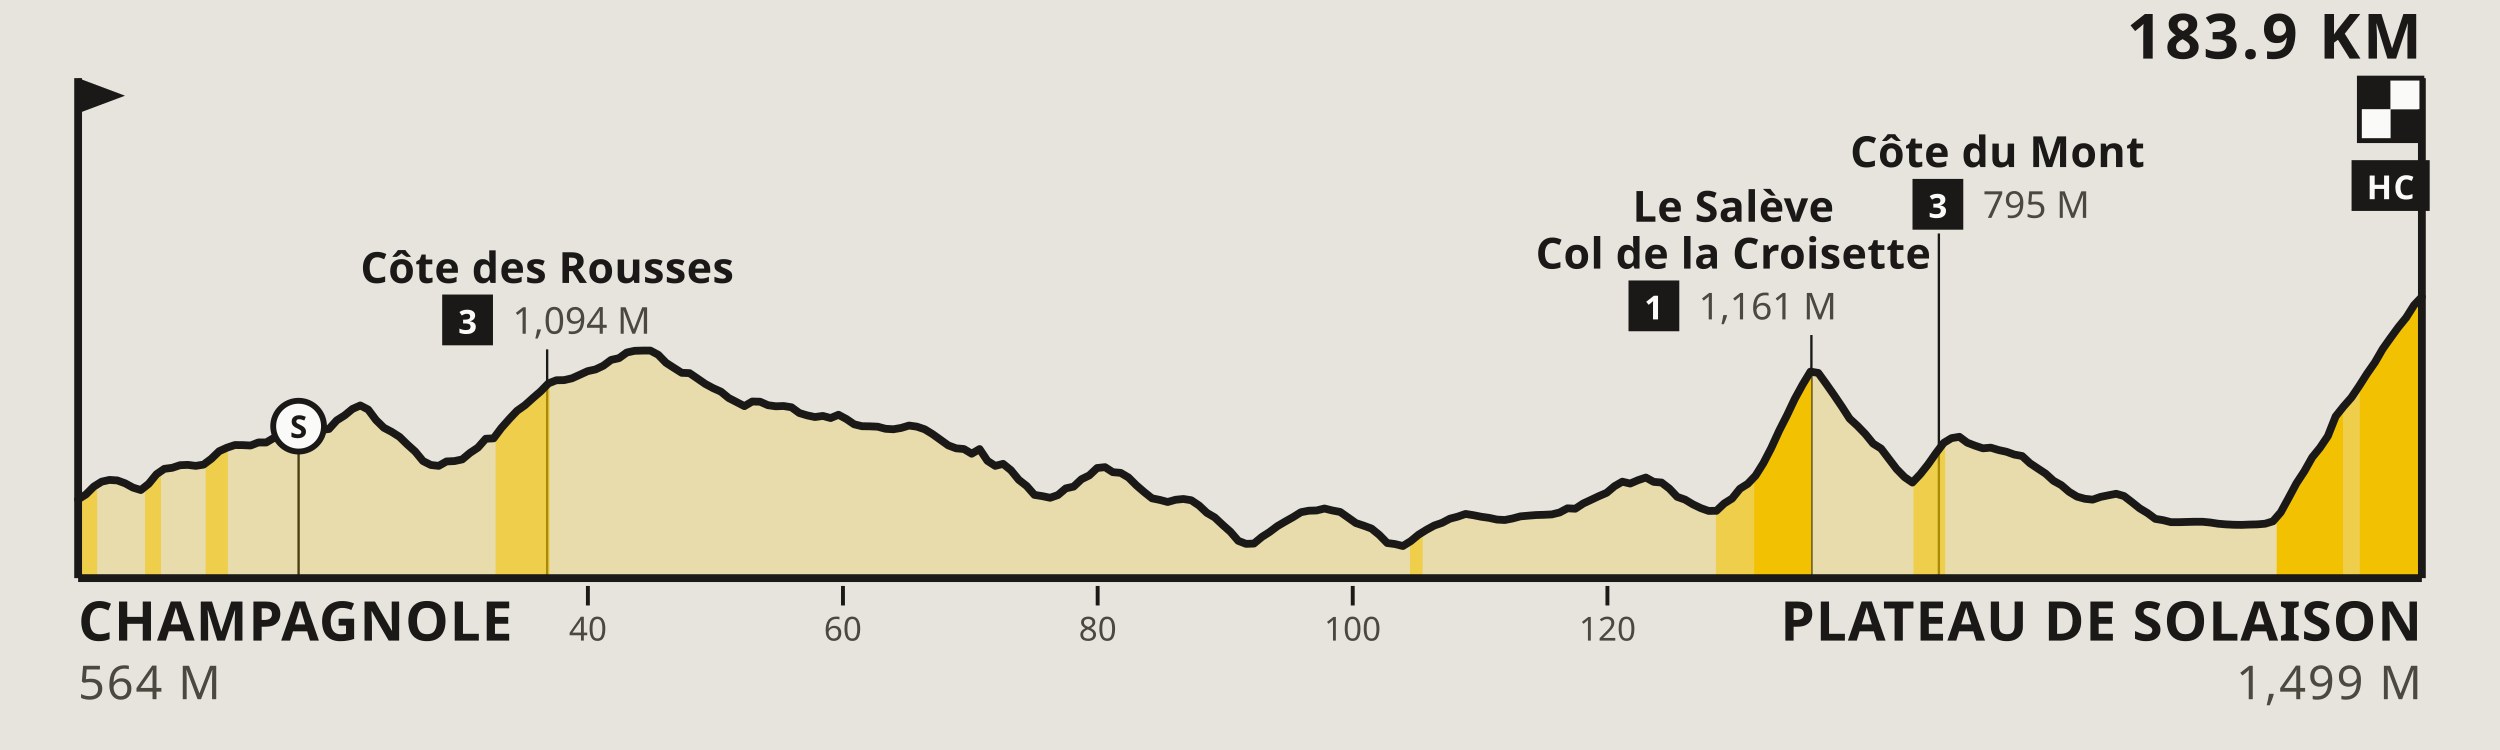
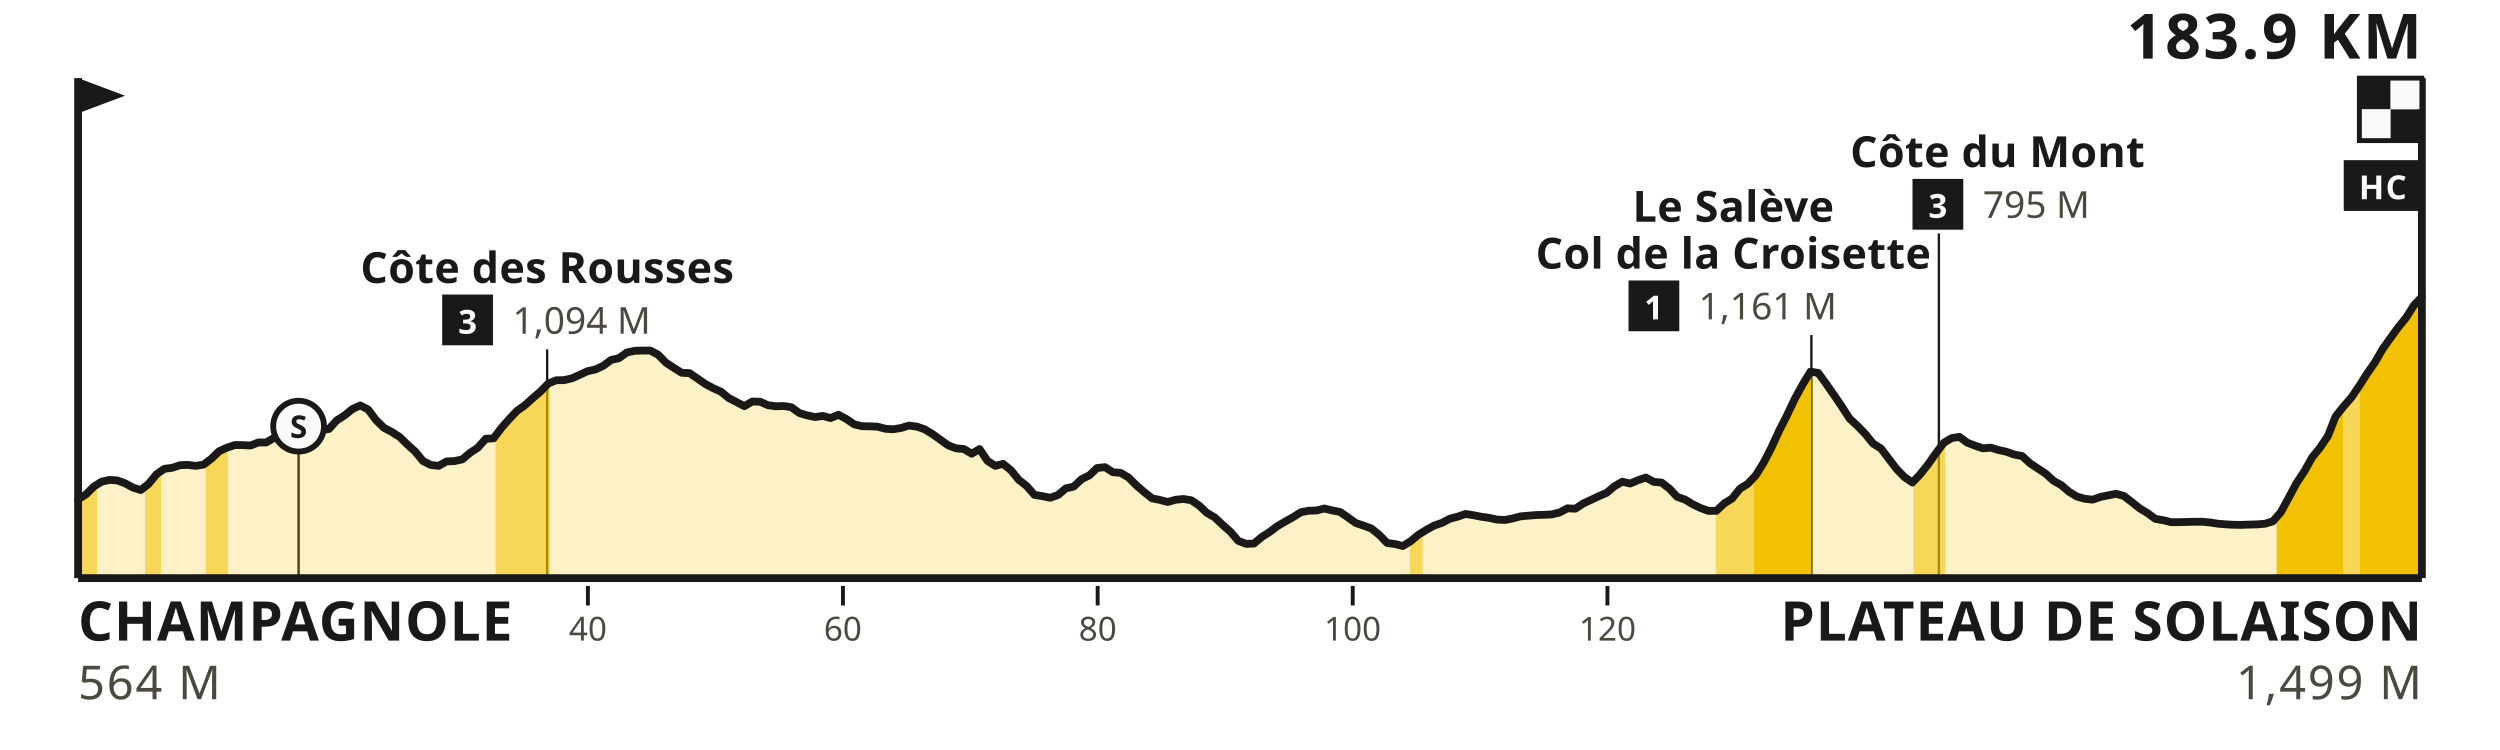
<svg xmlns="http://www.w3.org/2000/svg" class="stage-profile" viewBox="0 0 640 192" width="640" height="192">
-   <rect class="sp-bg" width="640" height="192" fill="#E6E4DD" />
+   <rect class="sp-bg" width="640" height="192" fill="#FFFFFF" />
  <line class="sp-leader" x1="140.07" y1="89.44" x2="140.07" y2="148" stroke="#1A1917" stroke-width="0.6" />
  <line class="sp-leader" x1="463.72" y1="85.77" x2="463.72" y2="148" stroke="#1A1917" stroke-width="0.6" />
  <line class="sp-leader" x1="496.35" y1="59.77" x2="496.35" y2="148" stroke="#1A1917" stroke-width="0.6" />
  <line class="sp-leader" x1="76.44" y1="109.10" x2="76.44" y2="148" stroke="#1A1917" stroke-width="0.6" />
  <g class="sp-fill">
    <path class="sp-band" d="M20.00,148 L20.00,127.85 L22.01,126.57 L24.01,124.57 L24.89,123.68 L24.89,148 Z" fill="#F2C200" fill-opacity="0.66" />
    <path class="sp-band" d="M24.89,148 L24.89,123.68 L26.02,123.31 L28.03,122.86 L30.03,122.99 L32.04,123.73 L34.05,124.83 L36.05,125.45 L37.13,124.56 L37.13,148 Z" fill="#F2C200" fill-opacity="0.22" />
    <path class="sp-band" d="M37.13,148 L37.13,124.56 L38.06,123.86 L40.07,121.40 L41.21,120.47 L41.21,148 Z" fill="#F2C200" fill-opacity="0.66" />
    <path class="sp-band" d="M41.21,148 L41.21,120.47 L42.07,120.02 L44.08,119.76 L46.09,119.09 L48.09,119.01 L50.10,119.26 L52.11,118.94 L52.63,118.78 L52.63,148 Z" fill="#F2C200" fill-opacity="0.22" />
    <path class="sp-band" d="M52.63,148 L52.63,118.78 L54.11,117.44 L56.12,115.50 L58.13,114.60 L58.34,114.48 L58.34,148 Z" fill="#F2C200" fill-opacity="0.66" />
    <path class="sp-band" d="M58.34,148 L58.34,114.48 L60.13,113.93 L62.14,113.95 L64.15,114.05 L66.15,113.27 L68.16,113.27 L70.17,112.08 L72.17,110.50 L74.18,110.38 L76.19,109.32 L78.19,108.72 L80.20,108.67 L82.21,110.07 L84.21,109.82 L86.22,107.60 L88.23,106.34 L90.23,104.69 L92.24,103.80 L94.25,104.84 L96.25,107.52 L98.26,109.50 L100.27,110.56 L102.27,111.83 L104.28,113.79 L106.29,115.60 L108.29,118.03 L110.30,119.04 L112.31,119.26 L114.31,118.13 L116.32,118.04 L118.33,117.61 L120.33,115.93 L122.34,114.60 L124.35,112.32 L126.35,112.22 L126.85,111.25 L126.85,148 Z" fill="#F2C200" fill-opacity="0.22" />
    <path class="sp-band" d="M126.85,148 L126.85,111.25 L128.36,109.55 L130.37,107.27 L132.37,105.16 L134.38,103.74 L136.39,101.93 L138.39,100.20 L140.40,98.15 L140.72,97.81 L140.72,148 Z" fill="#F2C200" fill-opacity="0.66" />
    <path class="sp-band" d="M140.72,148 L140.72,97.81 L142.41,97.35 L144.41,97.31 L146.42,96.85 L148.43,95.94 L150.43,95.02 L152.44,94.58 L154.45,93.63 L156.45,92.14 L158.46,91.69 L160.47,90.24 L162.47,89.81 L164.48,89.75 L166.49,89.75 L168.49,90.81 L170.50,92.87 L172.51,94.17 L174.52,95.44 L176.52,95.52 L178.53,96.89 L180.54,98.28 L182.54,99.36 L184.55,100.26 L186.56,101.90 L188.56,102.93 L190.57,103.97 L192.58,102.79 L194.58,102.84 L196.59,103.73 L198.60,104.01 L200.60,103.94 L202.61,104.26 L204.62,105.73 L206.62,106.34 L208.63,106.76 L210.64,106.48 L212.64,107.02 L214.65,106.18 L216.66,107.26 L218.66,108.62 L220.67,109.11 L222.68,109.14 L224.68,109.23 L226.69,109.77 L228.70,109.89 L230.70,109.55 L232.71,108.94 L234.72,109.22 L236.72,109.90 L238.73,111.13 L240.74,112.57 L242.74,114.01 L244.75,114.77 L246.76,114.95 L248.76,116.15 L250.77,114.96 L252.78,117.97 L254.78,119.26 L256.79,118.75 L258.80,120.38 L260.80,122.83 L262.81,124.40 L264.82,126.69 L266.82,127.01 L268.83,127.43 L270.84,126.73 L272.84,125.03 L274.85,124.57 L276.86,122.68 L278.86,121.70 L280.87,119.81 L282.88,119.59 L284.88,120.88 L286.89,121.05 L288.90,122.24 L290.90,124.24 L292.91,125.97 L294.92,127.57 L296.92,127.98 L298.93,128.51 L300.94,127.94 L302.94,127.74 L304.95,128.06 L306.96,129.41 L308.96,131.29 L310.97,132.46 L312.98,134.35 L314.98,136.12 L316.99,138.45 L319.00,139.23 L321.00,139.15 L323.01,137.48 L325.02,136.19 L327.02,134.69 L329.03,133.51 L331.04,132.38 L333.04,131.13 L335.05,130.74 L337.06,130.68 L339.06,130.18 L341.07,130.68 L343.08,131.06 L345.08,132.47 L347.09,133.90 L349.10,134.57 L351.10,135.31 L353.11,136.95 L355.12,139.01 L357.12,139.28 L359.13,139.78 L360.95,138.68 L360.95,148 Z" fill="#F2C200" fill-opacity="0.22" />
    <path class="sp-band" d="M360.95,148 L360.95,138.68 L361.14,138.54 L363.14,136.89 L364.21,136.11 L364.21,148 Z" fill="#F2C200" fill-opacity="0.66" />
    <path class="sp-band" d="M364.21,148 L364.21,136.11 L365.15,135.64 L367.16,134.54 L369.16,133.85 L371.17,132.79 L373.18,132.26 L375.18,131.57 L377.19,131.89 L379.20,132.29 L381.20,132.57 L383.21,133.01 L385.22,133.12 L387.22,132.73 L389.23,132.19 L391.24,132.01 L393.24,131.85 L395.25,131.79 L397.26,131.69 L399.26,131.20 L401.27,130.13 L403.28,130.23 L405.28,128.91 L407.29,127.97 L409.30,127.02 L411.30,126.16 L413.31,124.47 L415.32,123.31 L417.32,123.79 L419.33,122.93 L421.34,122.25 L423.34,123.36 L425.35,123.53 L427.36,125.08 L429.36,127.19 L431.37,127.90 L433.38,129.11 L435.38,130.07 L437.39,130.79 L439.25,131.02 L439.25,148 Z" fill="#F2C200" fill-opacity="0.22" />
    <path class="sp-band" d="M439.25,148 L439.25,131.02 L439.40,130.77 L441.40,128.88 L443.41,127.63 L445.42,125.12 L447.42,123.86 L449.04,122.42 L449.04,148 Z" fill="#F2C200" fill-opacity="0.66" />
    <path class="sp-band" d="M449.04,148 L449.04,122.42 L449.43,121.75 L451.44,118.54 L453.44,114.68 L455.45,110.29 L457.46,106.34 L459.46,102.12 L461.47,98.45 L463.48,95.14 L463.72,94.77 L463.72,148 Z" fill="#F2C200" fill-opacity="0.99" />
    <path class="sp-band" d="M463.72,148 L463.72,94.77 L465.48,95.47 L467.49,98.25 L469.50,101.12 L471.51,104.09 L473.51,107.18 L475.52,109.03 L477.53,111.11 L479.53,113.57 L481.54,114.82 L483.55,117.47 L485.55,120.09 L487.56,122.14 L489.57,123.53 L489.82,123.44 L489.82,148 Z" fill="#F2C200" fill-opacity="0.22" />
    <path class="sp-band" d="M489.82,148 L489.82,123.44 L491.57,121.42 L493.58,118.89 L495.59,116.03 L497.59,113.38 L497.98,113.30 L497.98,148 Z" fill="#F2C200" fill-opacity="0.66" />
    <path class="sp-band" d="M497.98,148 L497.98,113.30 L499.60,112.16 L501.61,111.83 L503.61,113.32 L505.62,114.10 L507.63,114.77 L509.63,114.60 L511.64,115.21 L513.65,115.65 L515.65,116.37 L517.66,116.74 L519.67,118.59 L521.67,119.92 L523.68,121.25 L525.69,123.08 L527.69,124.19 L529.70,125.91 L531.71,127.13 L533.71,127.69 L535.72,127.91 L537.73,127.21 L539.73,126.80 L541.74,126.41 L543.75,126.99 L545.75,128.53 L547.76,130.14 L549.77,131.35 L551.77,132.83 L553.78,133.17 L555.79,133.68 L557.79,133.68 L559.80,133.62 L561.81,133.57 L563.81,133.57 L565.82,133.76 L567.83,134.07 L569.83,134.24 L571.84,134.34 L573.85,134.37 L575.85,134.29 L577.86,134.24 L579.87,134.07 L581.87,133.46 L582.81,132.91 L582.81,148 Z" fill="#F2C200" fill-opacity="0.22" />
    <path class="sp-band" d="M582.81,148 L582.81,132.91 L583.88,131.14 L585.89,127.46 L587.89,123.72 L589.90,120.67 L591.91,117.10 L593.91,114.63 L595.92,111.66 L597.93,106.59 L599.93,104.08 L599.93,104.07 L599.93,148 Z" fill="#F2C200" fill-opacity="0.99" />
    <path class="sp-band" d="M599.93,148 L599.93,104.07 L601.94,101.79 L603.95,98.82 L604.01,98.73 L604.01,148 Z" fill="#F2C200" fill-opacity="0.66" />
    <path class="sp-band" d="M604.01,148 L604.01,98.73 L605.95,95.67 L607.96,92.80 L609.97,89.33 L611.97,86.51 L613.98,83.76 L615.99,81.29 L617.99,78.12 L620.00,76.00 L620.00,148 Z" fill="#F2C200" fill-opacity="0.99" />
  </g>
  <line class="sp-baseline" x1="20" y1="148" x2="620" y2="148" stroke="#1A1917" stroke-width="2" />
  <polyline class="sp-line" points="20.00,127.85 22.01,126.57 24.01,124.57 26.02,123.31 28.03,122.86 30.03,122.99 32.04,123.73 34.05,124.83 36.05,125.45 38.06,123.86 40.07,121.40 42.07,120.02 44.08,119.76 46.09,119.09 48.09,119.01 50.10,119.26 52.11,118.94 54.11,117.44 56.12,115.50 58.13,114.60 60.13,113.93 62.14,113.95 64.15,114.05 66.15,113.27 68.16,113.27 70.17,112.08 72.17,110.50 74.18,110.38 76.19,109.32 78.19,108.72 80.20,108.67 82.21,110.07 84.21,109.82 86.22,107.60 88.23,106.34 90.23,104.69 92.24,103.80 94.25,104.84 96.25,107.52 98.26,109.50 100.27,110.56 102.27,111.83 104.28,113.79 106.29,115.60 108.29,118.03 110.30,119.04 112.31,119.26 114.31,118.13 116.32,118.04 118.33,117.61 120.33,115.93 122.34,114.60 124.35,112.32 126.35,112.22 128.36,109.55 130.37,107.27 132.37,105.16 134.38,103.74 136.39,101.93 138.39,100.20 140.40,98.15 142.41,97.35 144.41,97.31 146.42,96.85 148.43,95.94 150.43,95.02 152.44,94.58 154.45,93.63 156.45,92.14 158.46,91.69 160.47,90.24 162.47,89.81 164.48,89.75 166.49,89.75 168.49,90.81 170.50,92.87 172.51,94.17 174.52,95.44 176.52,95.52 178.53,96.89 180.54,98.28 182.54,99.36 184.55,100.26 186.56,101.90 188.56,102.93 190.57,103.97 192.58,102.79 194.58,102.84 196.59,103.73 198.60,104.01 200.60,103.94 202.61,104.26 204.62,105.73 206.62,106.34 208.63,106.76 210.64,106.48 212.64,107.02 214.65,106.18 216.66,107.26 218.66,108.62 220.67,109.11 222.68,109.14 224.68,109.23 226.69,109.77 228.70,109.89 230.70,109.55 232.71,108.94 234.72,109.22 236.72,109.90 238.73,111.13 240.74,112.57 242.74,114.01 244.75,114.77 246.76,114.95 248.76,116.15 250.77,114.96 252.78,117.97 254.78,119.26 256.79,118.75 258.80,120.38 260.80,122.83 262.81,124.40 264.82,126.69 266.82,127.01 268.83,127.43 270.84,126.73 272.84,125.03 274.85,124.57 276.86,122.68 278.86,121.70 280.87,119.81 282.88,119.59 284.88,120.88 286.89,121.05 288.90,122.24 290.90,124.24 292.91,125.97 294.92,127.57 296.92,127.98 298.93,128.51 300.94,127.94 302.94,127.74 304.95,128.06 306.96,129.41 308.96,131.29 310.97,132.46 312.98,134.35 314.98,136.12 316.99,138.45 319.00,139.23 321.00,139.15 323.01,137.48 325.02,136.19 327.02,134.69 329.03,133.51 331.04,132.38 333.04,131.13 335.05,130.74 337.06,130.68 339.06,130.18 341.07,130.68 343.08,131.06 345.08,132.47 347.09,133.90 349.10,134.57 351.10,135.31 353.11,136.95 355.12,139.01 357.12,139.28 359.13,139.78 361.14,138.54 363.14,136.89 365.15,135.64 367.16,134.54 369.16,133.85 371.17,132.79 373.18,132.26 375.18,131.57 377.19,131.89 379.20,132.29 381.20,132.57 383.21,133.01 385.22,133.12 387.22,132.73 389.23,132.19 391.24,132.01 393.24,131.85 395.25,131.79 397.26,131.69 399.26,131.20 401.27,130.13 403.28,130.23 405.28,128.91 407.29,127.97 409.30,127.02 411.30,126.16 413.31,124.47 415.32,123.31 417.32,123.79 419.33,122.93 421.34,122.25 423.34,123.36 425.35,123.53 427.36,125.08 429.36,127.19 431.37,127.90 433.38,129.11 435.38,130.07 437.39,130.79 439.40,130.77 441.40,128.88 443.41,127.63 445.42,125.12 447.42,123.86 449.43,121.75 451.44,118.54 453.44,114.68 455.45,110.29 457.46,106.34 459.46,102.12 461.47,98.45 463.48,95.14 465.48,95.47 467.49,98.25 469.50,101.12 471.51,104.09 473.51,107.18 475.52,109.03 477.53,111.11 479.53,113.57 481.54,114.82 483.55,117.47 485.55,120.09 487.56,122.14 489.57,123.53 491.57,121.42 493.58,118.89 495.59,116.03 497.59,113.38 499.60,112.16 501.61,111.83 503.61,113.32 505.62,114.10 507.63,114.77 509.63,114.60 511.64,115.21 513.65,115.65 515.65,116.37 517.66,116.74 519.67,118.59 521.67,119.92 523.68,121.25 525.69,123.08 527.69,124.19 529.70,125.91 531.71,127.13 533.71,127.69 535.72,127.91 537.73,127.21 539.73,126.80 541.74,126.41 543.75,126.99 545.75,128.53 547.76,130.14 549.77,131.35 551.77,132.83 553.78,133.17 555.79,133.68 557.79,133.68 559.80,133.62 561.81,133.57 563.81,133.57 565.82,133.76 567.83,134.07 569.83,134.24 571.84,134.34 573.85,134.37 575.85,134.29 577.86,134.24 579.87,134.07 581.87,133.46 583.88,131.14 585.89,127.46 587.89,123.72 589.90,120.67 591.91,117.10 593.91,114.63 595.92,111.66 597.93,106.59 599.93,104.08 601.94,101.79 603.95,98.82 605.95,95.67 607.96,92.80 609.97,89.33 611.97,86.51 613.98,83.76 615.99,81.29 617.99,78.12 620.00,76.00" fill="none" stroke="#1A1917" stroke-width="2" stroke-linejoin="round" stroke-linecap="round" />
  <text x="140.07" y="72.44" font-family="'Jost',sans-serif" font-size="11" font-weight="700" fill="#1A1917" text-anchor="middle" letter-spacing="0.01em" class="sp-climb">Côte des Rousses</text>
  <rect class="sp-cat" x="113.2" y="75.4" width="13" height="13" fill="#1A1917" />
  <text x="119.72" y="85.44" font-family="'Jost',sans-serif" font-size="8.5" font-weight="700" fill="#FAFAF8" text-anchor="middle" letter-spacing="0.04em" class="sp-cat">3</text>
  <text x="131.22" y="85.44" font-family="'Jost',sans-serif" font-size="9.5" font-weight="500" fill="#4B4840" text-anchor="start" class="sp-climb-ele">1,094 M</text>
  <text x="443.72" y="56.77" font-family="'Jost',sans-serif" font-size="11" font-weight="700" fill="#1A1917" text-anchor="middle" letter-spacing="0.01em" class="sp-climb">Le Salève</text>
  <text x="443.72" y="68.77" font-family="'Jost',sans-serif" font-size="11" font-weight="700" fill="#1A1917" text-anchor="middle" letter-spacing="0.01em" class="sp-climb">Col de la Croisette</text>
  <rect class="sp-cat" x="416.9" y="71.8" width="13" height="13" fill="#1A1917" />
  <text x="423.37" y="81.77" font-family="'Jost',sans-serif" font-size="8.5" font-weight="700" fill="#FAFAF8" text-anchor="middle" letter-spacing="0.04em" class="sp-cat">1</text>
  <text x="434.87" y="81.77" font-family="'Jost',sans-serif" font-size="9.5" font-weight="500" fill="#4B4840" text-anchor="start" class="sp-climb-ele">1,161 M</text>
  <text x="511.35" y="42.77" font-family="'Jost',sans-serif" font-size="11" font-weight="700" fill="#1A1917" text-anchor="middle" letter-spacing="0.01em" class="sp-climb">Côte du Mont</text>
  <rect class="sp-cat" x="489.6" y="45.8" width="13" height="13" fill="#1A1917" />
  <text x="496.1" y="55.77" font-family="'Jost',sans-serif" font-size="8.5" font-weight="700" fill="#FAFAF8" text-anchor="middle" letter-spacing="0.04em" class="sp-cat">3</text>
  <text x="507.6" y="55.77" font-family="'Jost',sans-serif" font-size="9.5" font-weight="500" fill="#4B4840" text-anchor="start" class="sp-climb-ele">795 M</text>
  <g class="sp-sprint">
    <circle cx="76.44" cy="109.10" r="6.5" fill="#FAFAF8" stroke="#1A1917" stroke-width="1.5" />
    <text x="76.44" y="112.1" font-family="'Jost',sans-serif" font-size="8" font-weight="700" fill="#1A1917" text-anchor="middle">S</text>
  </g>
  <line class="sp-border" x1="20.0" y1="20.0" x2="20.0" y2="148.0" stroke="#1A1917" stroke-width="2" />
  <g class="sp-start">
    <path d="M20.0,20.0 L32.0,24.5 L20.0,29.0 Z" fill="#1A1917" />
  </g>
  <text x="20" y="164" font-family="'Jost',sans-serif" font-size="14" font-weight="700" fill="#1A1917" text-anchor="start" letter-spacing="0.02em" class="sp-town">CHAMPAGNOLE</text>
  <text x="20" y="179" font-family="'Jost',sans-serif" font-size="12" font-weight="500" fill="#4B4840" text-anchor="start" letter-spacing="0.04em" class="sp-ele">564 M</text>
  <text x="620" y="15" font-family="'Jost',sans-serif" font-size="16" font-weight="700" fill="#1A1917" text-anchor="end" letter-spacing="0.04em" class="sp-dist">183.9 KM</text>
  <line class="sp-border" x1="620.0" y1="20.0" x2="620.0" y2="148.0" stroke="#1A1917" stroke-width="2" />
  <g class="sp-finish">
    <rect x="604.0" y="20.0" width="8" height="8" fill="#1A1917" />
    <rect x="612.0" y="20.0" width="8" height="8" fill="#FAFAF8" />
    <rect x="604.0" y="28.0" width="8" height="8" fill="#FAFAF8" />
    <rect x="612.0" y="28.0" width="8" height="8" fill="#1A1917" />
    <rect x="604.0" y="20.0" width="16" height="16" fill="none" stroke="#1A1917" stroke-width="1.25" />
  </g>
-   <rect class="sp-cat" x="602.0" y="41.0" width="20" height="13" fill="#1A1917" />
-   <text x="612" y="51" font-family="'Jost',sans-serif" font-size="8.5" font-weight="700" fill="#FAFAF8" text-anchor="middle" letter-spacing="0.04em" class="sp-cat">HC</text>
+   <rect class="sp-cat" x="600.0" y="41.0" width="20" height="13" fill="#1A1917" />
+   <text x="610" y="51" font-family="'Jost',sans-serif" font-size="8.5" font-weight="700" fill="#FAFAF8" text-anchor="middle" letter-spacing="0.04em" class="sp-cat">HC</text>
  <text x="620" y="164" font-family="'Jost',sans-serif" font-size="14" font-weight="700" fill="#1A1917" text-anchor="end" letter-spacing="0.02em" class="sp-town">PLATEAU DE SOLAISON</text>
  <text x="620" y="179" font-family="'Jost',sans-serif" font-size="12" font-weight="500" fill="#4B4840" text-anchor="end" letter-spacing="0.04em" class="sp-ele">1,499 M</text>
  <line class="sp-scale" x1="150.5" x2="150.5" y1="150" y2="155" stroke="#1A1917" stroke-width="1" />
  <text x="150.51" y="164" font-family="'Jost',sans-serif" font-size="8.5" font-weight="500" fill="#4B4840" text-anchor="middle" class="sp-scale">40</text>
  <line class="sp-scale" x1="215.8" x2="215.8" y1="150" y2="155" stroke="#1A1917" stroke-width="1" />
  <text x="215.76" y="164" font-family="'Jost',sans-serif" font-size="8.5" font-weight="500" fill="#4B4840" text-anchor="middle" class="sp-scale">60</text>
  <line class="sp-scale" x1="281.0" x2="281.0" y1="150" y2="155" stroke="#1A1917" stroke-width="1" />
  <text x="281.01" y="164" font-family="'Jost',sans-serif" font-size="8.5" font-weight="500" fill="#4B4840" text-anchor="middle" class="sp-scale">80</text>
  <line class="sp-scale" x1="346.3" x2="346.3" y1="150" y2="155" stroke="#1A1917" stroke-width="1" />
  <text x="346.26" y="164" font-family="'Jost',sans-serif" font-size="8.5" font-weight="500" fill="#4B4840" text-anchor="middle" class="sp-scale">100</text>
  <line class="sp-scale" x1="411.5" x2="411.5" y1="150" y2="155" stroke="#1A1917" stroke-width="1" />
  <text x="411.52" y="164" font-family="'Jost',sans-serif" font-size="8.5" font-weight="500" fill="#4B4840" text-anchor="middle" class="sp-scale">120</text>
</svg>
